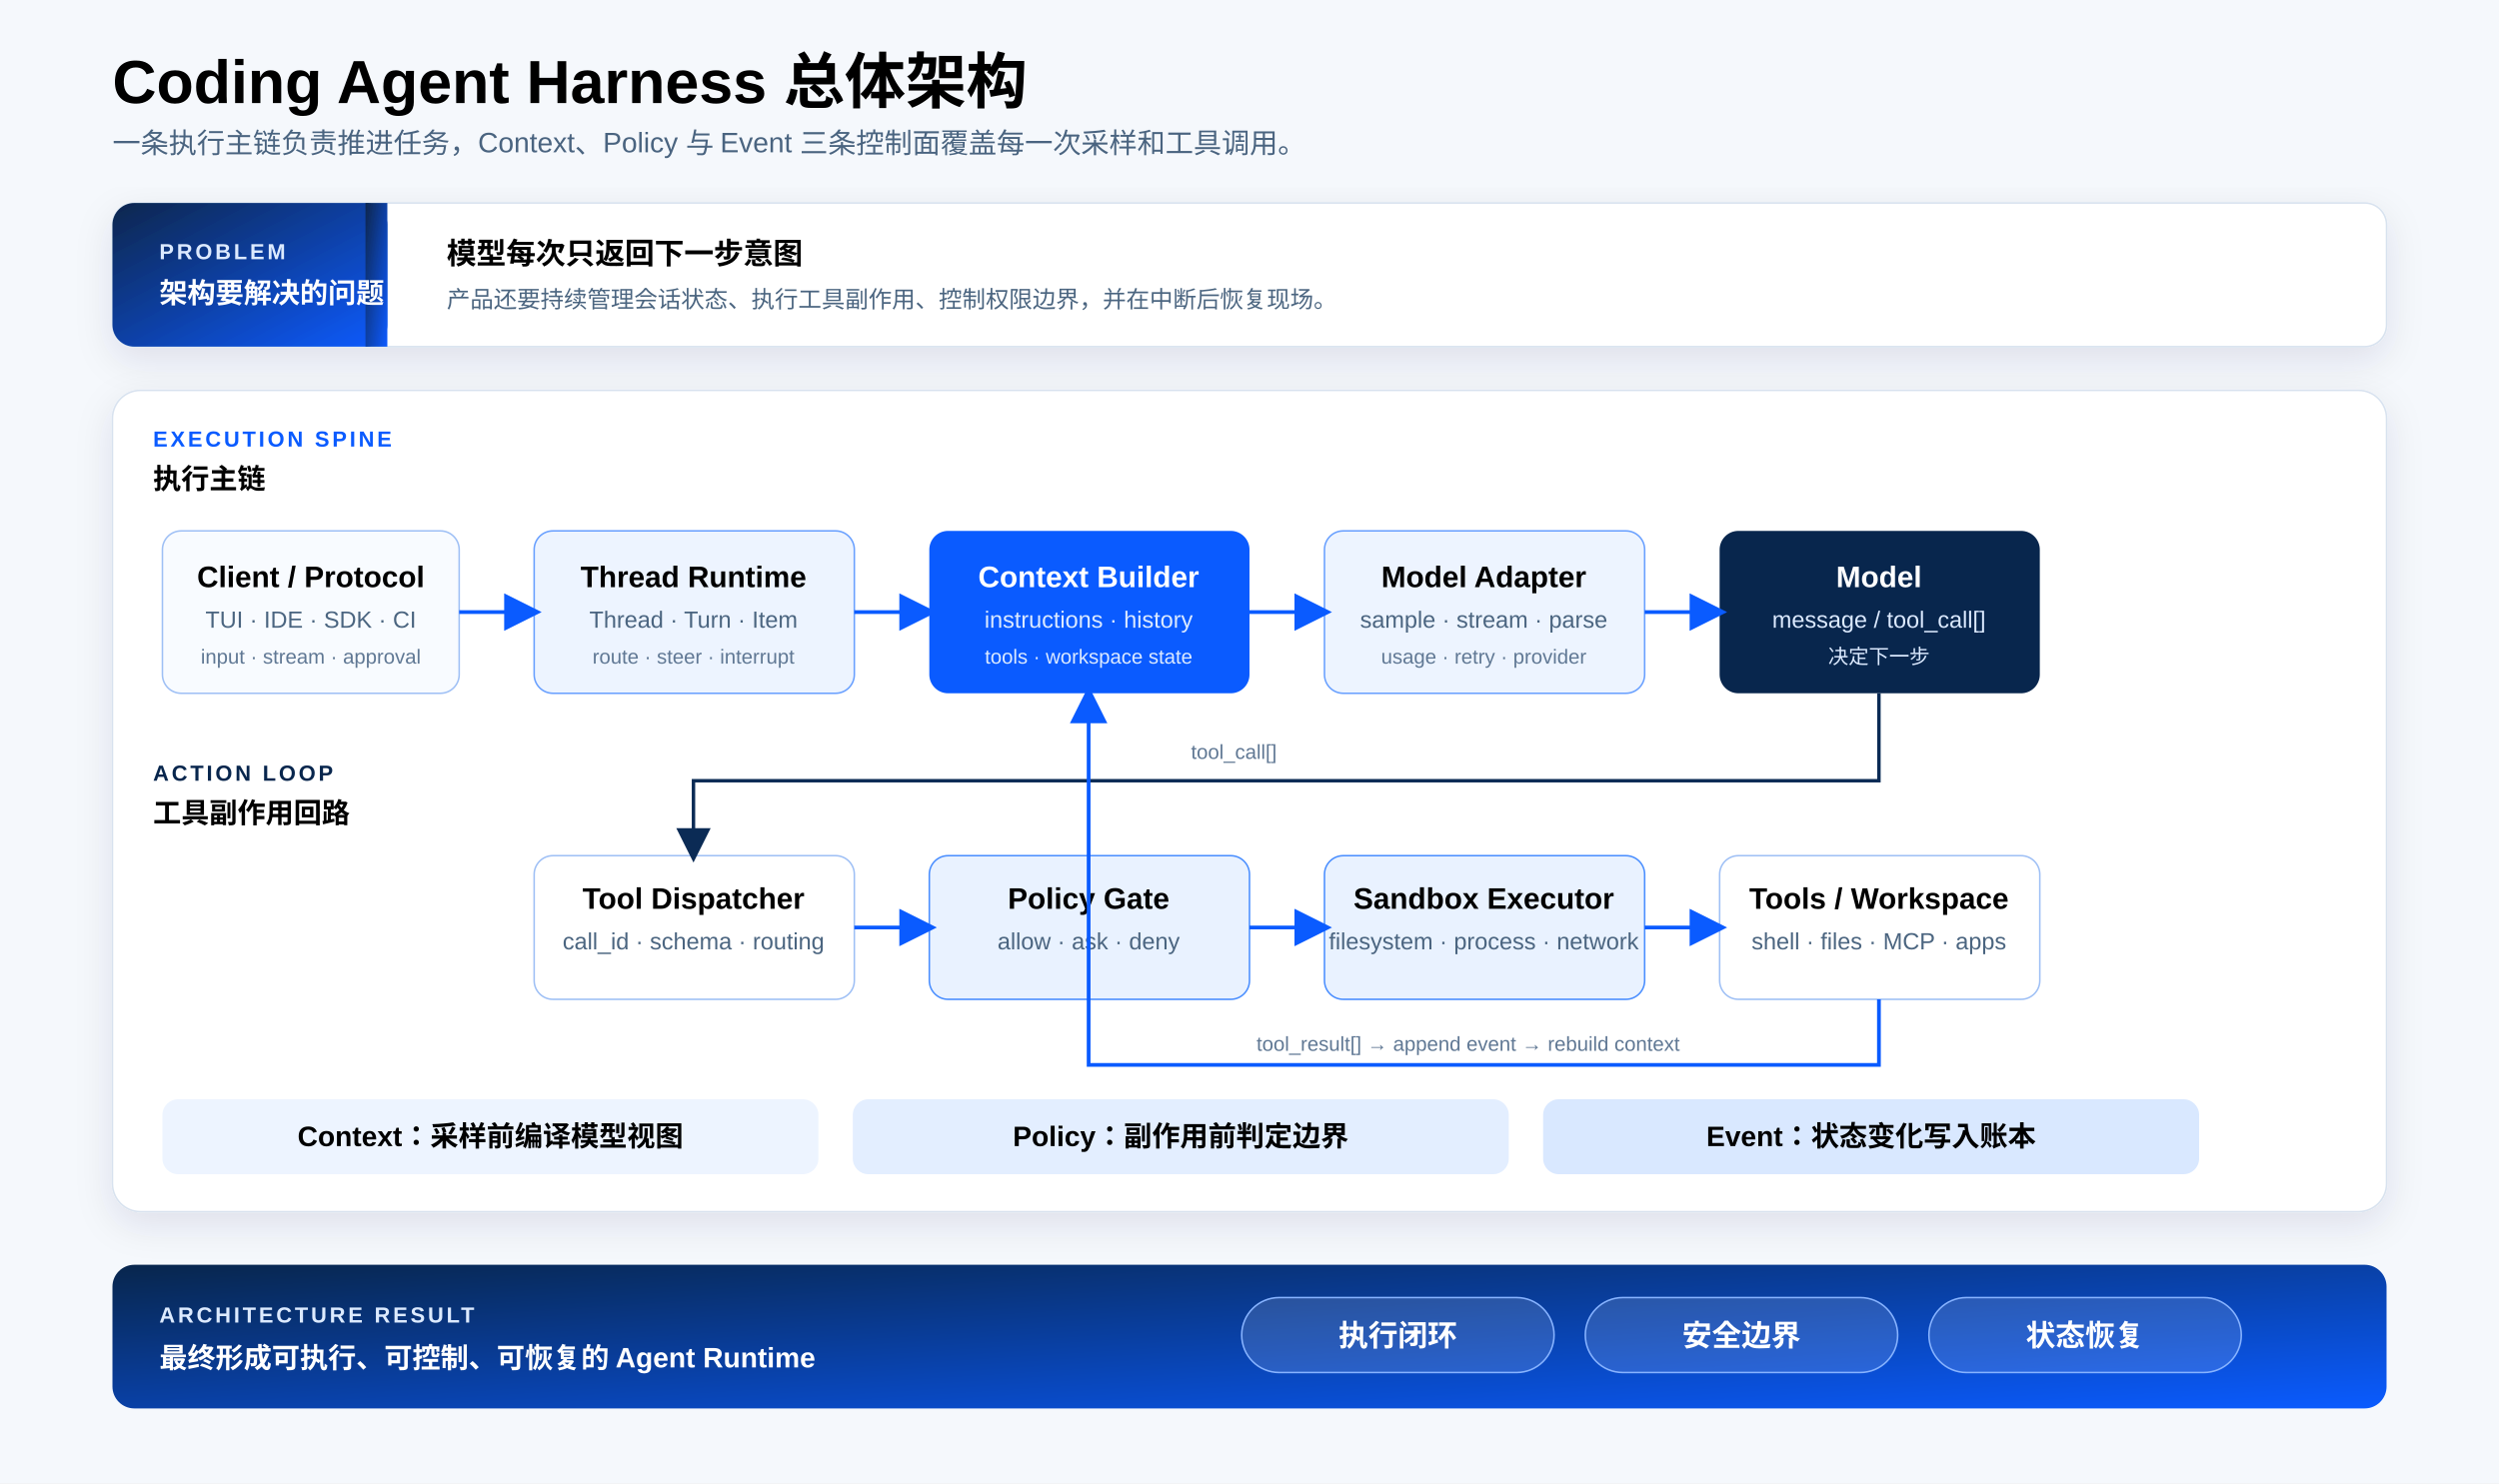
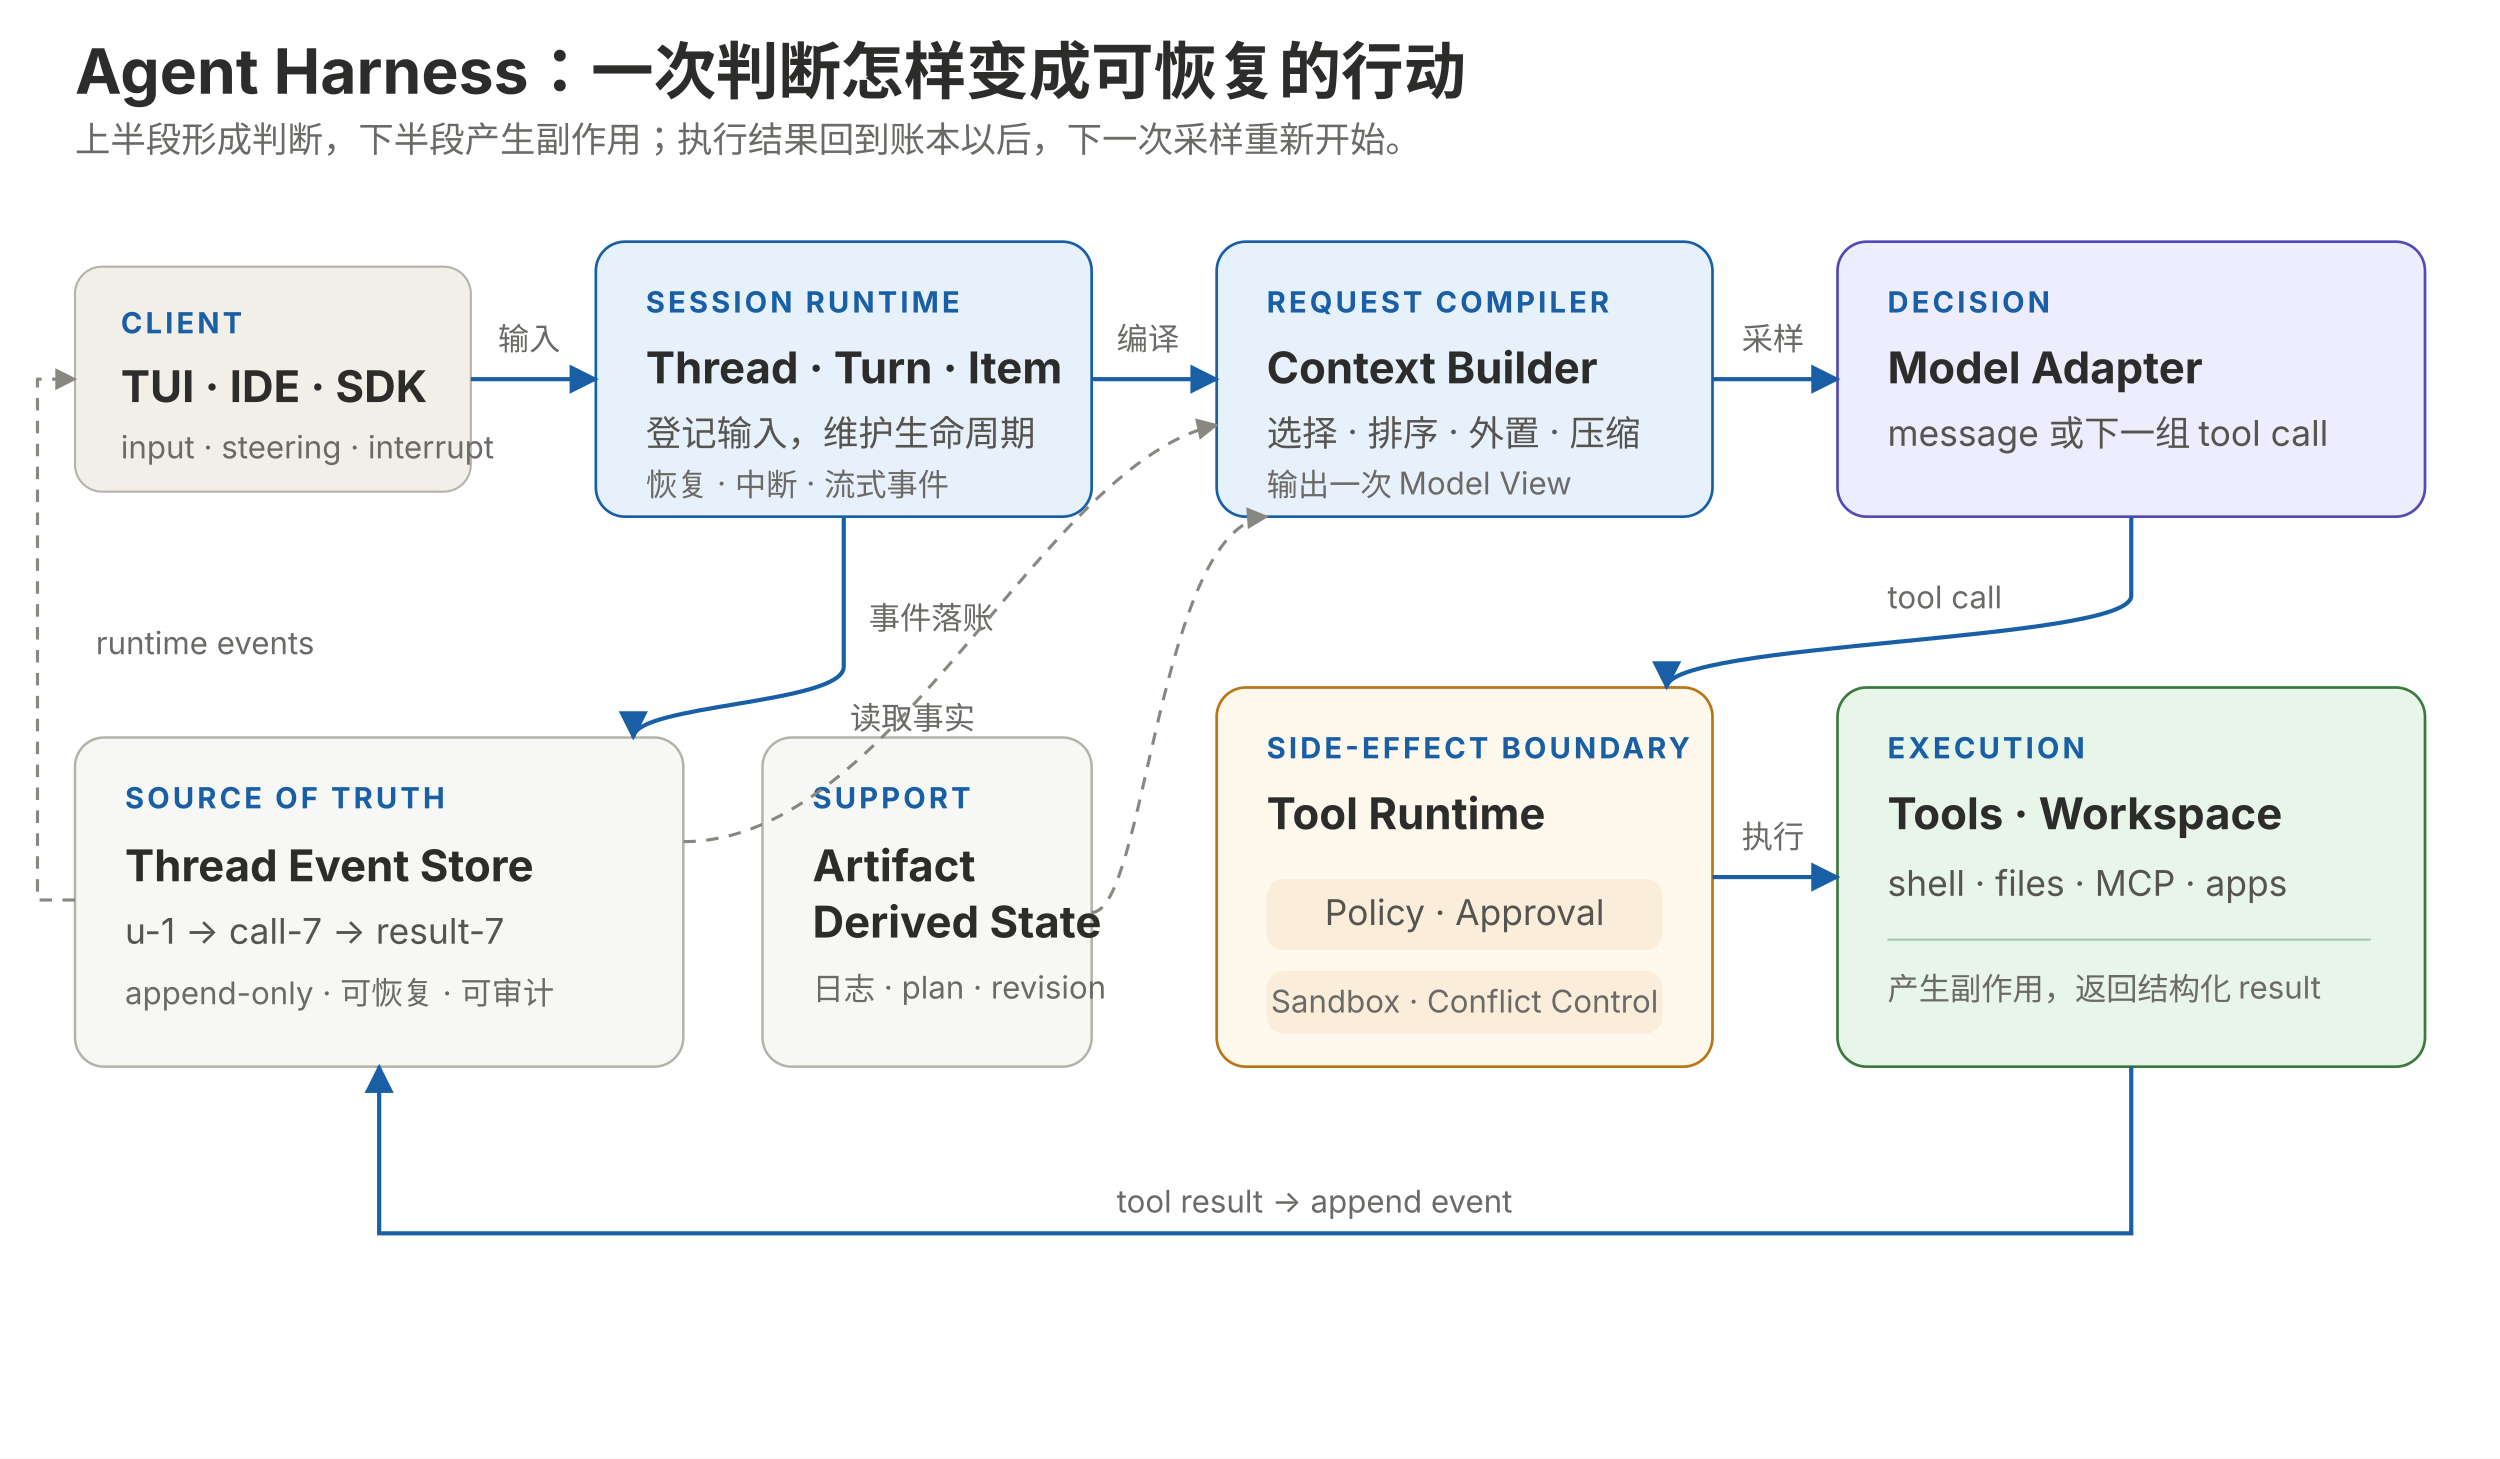
- <svg xmlns="http://www.w3.org/2000/svg" width="1600" height="950" viewBox="0 0 1600 950">
+ <svg xmlns="http://www.w3.org/2000/svg" width="1200" height="700" viewBox="0 0 1200 700" role="img" aria-labelledby="title desc">
  <defs>
-     <linearGradient id="hero" x1="0" y1="0" x2="1" y2="1">
-       <stop offset="0" stop-color="#08264d" />
-       <stop offset="1" stop-color="#0a5bff" />
-     </linearGradient>
-     <filter id="shadow" x="-20%" y="-20%" width="140%" height="150%">
-       <feDropShadow dx="0" dy="8" stdDeviation="12" flood-color="#062452" flood-opacity="0.10" />
-     </filter>
-     <marker id="arrow" markerWidth="10" markerHeight="10" refX="8" refY="5" orient="auto">
-       <path d="M0,0 L10,5 L0,10 Z" fill="#0a5bff" />
+     <marker id="arrowBlue" viewBox="0 0 10 10" refX="9" refY="5" markerWidth="7" markerHeight="7" orient="auto">
+       <path d="M0 0L10 5L0 10Z" fill="#185FA5" />
    </marker>
-     <marker id="arrowDark" markerWidth="10" markerHeight="10" refX="8" refY="5" orient="auto">
-       <path d="M0,0 L10,5 L0,10 Z" fill="#0b2b55" />
+     <marker id="arrowGray" viewBox="0 0 10 10" refX="9" refY="5" markerWidth="7" markerHeight="7" orient="auto">
+       <path d="M0 0L10 5L0 10Z" fill="#888780" />
    </marker>
-     <style>
-       text{font-family:-apple-system,BlinkMacSystemFont,"Segoe UI","PingFang SC","Microsoft YaHei",Arial,sans-serif}.title{font-size:39px;font-weight:760}.subtitle{font-size:18px;fill:#4a6480}.eyebrow{font-size:14px;font-weight:750;letter-spacing:1.8px}.section{font-size:18px;font-weight:760}.cardTitle{font-size:19px;font-weight:760}.body{font-size:15px;fill:#4b6580}.tiny{font-size:13px;fill:#607894}.white{fill:#fff}.whiteSoft{fill:#dceaff}.blue{fill:#0a5bff}.navy{fill:#08264d}.line{fill:none;stroke:#0a5bff;stroke-width:2.4;marker-end:url(#arrow)}.lineDark{fill:none;stroke:#0b2b55;stroke-width:2.2;marker-end:url(#arrowDark)}
-     </style>
+     <style>text{font-family:-apple-system,BlinkMacSystemFont,"PingFang SC","Microsoft YaHei",sans-serif}.title{font-size:30px;font-weight:700;fill:#2C2C2A}.sub{font-size:17px;fill:#6B6A66}.label{font-size:14px;font-weight:700;letter-spacing:1.5px;fill:#185FA5}.head{font-size:21px;font-weight:700;fill:#2C2C2A}.body{font-size:17px;fill:#55544F}.small{font-size:15px;fill:#6B6A66}.white{fill:#fff}.line{fill:none;stroke:#185FA5;stroke-width:2;marker-end:url(#arrowBlue)}.event{fill:none;stroke:#888780;stroke-width:1.5;stroke-dasharray:6 5;marker-end:url(#arrowGray)}</style>
  </defs>
-   <rect width="1600" height="950" fill="#f5f8fc" />
-   <text x="72" y="66" class="title">Coding Agent Harness 总体架构</text>
-   <text x="72" y="98" class="subtitle">一条执行主链负责推进任务，Context、Policy 与 Event 三条控制面覆盖每一次采样和工具调用。</text>
-   <g filter="url(#shadow)">
-     <rect x="72" y="130" width="1456" height="92" rx="14" fill="#fff" stroke="#d8e2ef" />
-     <rect x="72" y="130" width="176" height="92" rx="14" fill="url(#hero)" />
-     <path d="M234 130 H248 V222 H234" fill="url(#hero)" />
-   </g>
-   <text x="102" y="166" class="eyebrow whiteSoft">PROBLEM</text>
-   <text x="102" y="194" class="section white">架构要解决的问题</text>
-   <text x="286" y="169" class="cardTitle">模型每次只返回下一步意图</text>
-   <text x="286" y="197" class="body">产品还要持续管理会话状态、执行工具副作用、控制权限边界，并在中断后恢复现场。</text>
-   <rect x="72" y="250" width="1456" height="526" rx="18" fill="#fff" stroke="#d8e2ef" filter="url(#shadow)" />
-   <text x="98" y="286" class="eyebrow blue">EXECUTION SPINE</text>
-   <text x="98" y="313" class="section">执行主链</text>
-   <g>
-     <rect x="104" y="340" width="190" height="104" rx="12" fill="#f8fbff" stroke="#9fc0f5" />
-     <text x="199" y="376" text-anchor="middle" class="cardTitle">Client / Protocol</text>
-     <text x="199" y="402" text-anchor="middle" class="body">TUI · IDE · SDK · CI</text>
-     <text x="199" y="425" text-anchor="middle" class="tiny">input · stream · approval</text>
-     <rect x="342" y="340" width="205" height="104" rx="12" fill="#edf4ff" stroke="#69a0ff" />
-     <text x="444" y="376" text-anchor="middle" class="cardTitle">Thread Runtime</text>
-     <text x="444" y="402" text-anchor="middle" class="body">Thread · Turn · Item</text>
-     <text x="444" y="425" text-anchor="middle" class="tiny">route · steer · interrupt</text>
-     <rect x="595" y="340" width="205" height="104" rx="12" fill="#0a5bff" />
-     <text x="697" y="376" text-anchor="middle" class="cardTitle white">Context Builder</text>
-     <text x="697" y="402" text-anchor="middle" class="body whiteSoft">instructions · history</text>
-     <text x="697" y="425" text-anchor="middle" class="tiny whiteSoft">tools · workspace state</text>
-     <rect x="848" y="340" width="205" height="104" rx="12" fill="#edf4ff" stroke="#69a0ff" />
-     <text x="950" y="376" text-anchor="middle" class="cardTitle">Model Adapter</text>
-     <text x="950" y="402" text-anchor="middle" class="body">sample · stream · parse</text>
-     <text x="950" y="425" text-anchor="middle" class="tiny">usage · retry · provider</text>
-     <rect x="1101" y="340" width="205" height="104" rx="12" fill="#08264d" />
-     <text x="1203" y="376" text-anchor="middle" class="cardTitle white">Model</text>
-     <text x="1203" y="402" text-anchor="middle" class="body whiteSoft">message / tool_call[]</text>
-     <text x="1203" y="425" text-anchor="middle" class="tiny whiteSoft">决定下一步</text>
-     <path d="M294 392 H342" class="line" />
-     <path d="M547 392 H595" class="line" />
-     <path d="M800 392 H848" class="line" />
-     <path d="M1053 392 H1101" class="line" />
-   </g>
-   <text x="98" y="500" class="eyebrow navy">ACTION LOOP</text>
-   <text x="98" y="527" class="section">工具副作用回路</text>
-   <g>
-     <rect x="342" y="548" width="205" height="92" rx="12" fill="#fff" stroke="#9fc0f5" />
-     <text x="444" y="582" text-anchor="middle" class="cardTitle">Tool Dispatcher</text>
-     <text x="444" y="608" text-anchor="middle" class="body">call_id · schema · routing</text>
-     <rect x="595" y="548" width="205" height="92" rx="12" fill="#e9f2ff" stroke="#4b8fff" />
-     <text x="697" y="582" text-anchor="middle" class="cardTitle">Policy Gate</text>
-     <text x="697" y="608" text-anchor="middle" class="body">allow · ask · deny</text>
-     <rect x="848" y="548" width="205" height="92" rx="12" fill="#e9f2ff" stroke="#4b8fff" />
-     <text x="950" y="582" text-anchor="middle" class="cardTitle">Sandbox Executor</text>
-     <text x="950" y="608" text-anchor="middle" class="body">filesystem · process · network</text>
-     <rect x="1101" y="548" width="205" height="92" rx="12" fill="#fff" stroke="#9fc0f5" />
-     <text x="1203" y="582" text-anchor="middle" class="cardTitle">Tools / Workspace</text>
-     <text x="1203" y="608" text-anchor="middle" class="body">shell · files · MCP · apps</text>
-     <path d="M1203 444 V500 H444 V548" class="lineDark" />
-     <text x="790" y="486" text-anchor="middle" class="tiny">tool_call[]</text>
-     <path d="M547 594 H595" class="line" />
-     <path d="M800 594 H848" class="line" />
-     <path d="M1053 594 H1101" class="line" />
-     <path d="M1203 640 V682 H697 V444" class="line" />
-     <text x="940" y="673" text-anchor="middle" class="tiny">tool_result[] → append event → rebuild context</text>
-   </g>
-   <g>
-     <rect x="104" y="704" width="420" height="48" rx="10" fill="#edf4ff" />
-     <rect x="546" y="704" width="420" height="48" rx="10" fill="#e3eeff" />
-     <rect x="988" y="704" width="420" height="48" rx="10" fill="#d9e8ff" />
-     <text x="314" y="734" text-anchor="middle" class="section">Context：采样前编译模型视图</text>
-     <text x="756" y="734" text-anchor="middle" class="section">Policy：副作用前判定边界</text>
-     <text x="1198" y="734" text-anchor="middle" class="section">Event：状态变化写入账本</text>
-   </g>
-   <rect x="72" y="810" width="1456" height="92" rx="14" fill="url(#hero)" />
-   <text x="102" y="847" class="eyebrow whiteSoft">ARCHITECTURE RESULT</text>
-   <text x="102" y="876" class="section white">最终形成可执行、可控制、可恢复的 Agent Runtime</text>
-   <g>
-     <rect x="795" y="831" width="200" height="48" rx="24" fill="#fff" fill-opacity=".13" stroke="#87b3ff" />
-     <rect x="1015" y="831" width="200" height="48" rx="24" fill="#fff" fill-opacity=".13" stroke="#87b3ff" />
-     <rect x="1235" y="831" width="200" height="48" rx="24" fill="#fff" fill-opacity=".13" stroke="#87b3ff" />
-     <text x="895" y="862" text-anchor="middle" class="cardTitle white">执行闭环</text>
-     <text x="1115" y="862" text-anchor="middle" class="cardTitle white">安全边界</text>
-     <text x="1335" y="862" text-anchor="middle" class="cardTitle white">状态恢复</text>
-   </g>
+   <rect width="1200" height="700" fill="#fff" />
+   <text x="36" y="45" class="title">Agent Harness：一次判断怎样变成可恢复的行动</text>
+   <text x="36" y="73" class="sub">上半段形成判断，下半段产生副作用；执行结果回到账本以后，下一次采样重新开始。</text>
+   <rect x="36" y="128" width="190" height="108" rx="13" fill="#F1EFE8" stroke="#B4B2A9" />
+   <text x="58" y="160" class="label" fill="#5F5E5A">CLIENT</text>
+   <text x="58" y="193" class="head">TUI · IDE · SDK</text>
+   <text x="58" y="220" class="small">input · steering · interrupt</text>
+   <rect x="286" y="116" width="238" height="132" rx="14" fill="#E6F1FB" stroke="#185FA5" stroke-width="1.3" />
+   <text x="310" y="150" class="label">SESSION RUNTIME</text>
+   <text x="310" y="184" class="head">Thread · Turn · Item</text>
+   <text x="310" y="214" class="body">登记输入，维护生命周期</text>
+   <text x="310" y="238" class="small">恢复 · 中断 · 流式事件</text>
+   <rect x="584" y="116" width="238" height="132" rx="14" fill="#E6F1FB" stroke="#185FA5" stroke-width="1.3" />
+   <text x="608" y="150" class="label">REQUEST COMPILER</text>
+   <text x="608" y="184" class="head">Context Builder</text>
+   <text x="608" y="214" class="body">选择 · 排序 · 外置 · 压缩</text>
+   <text x="608" y="238" class="small">输出一次 Model View</text>
+   <rect x="882" y="116" width="282" height="132" rx="14" fill="#EEEDFE" stroke="#534AB7" stroke-width="1.3" />
+   <text x="906" y="150" class="label" fill="#534AB7">DECISION</text>
+   <text x="906" y="184" class="head">Model Adapter</text>
+   <text x="906" y="214" class="body">message 或下一组 tool call</text>
+   <rect x="36" y="354" width="292" height="158" rx="14" fill="#F7F7F5" stroke="#B4B2A9" stroke-width="1.2" />
+   <text x="60" y="388" class="label">SOURCE OF TRUTH</text>
+   <text x="60" y="423" class="head">Thread Event Store</text>
+   <text x="60" y="453" class="body">u-1 → call-7 → result-7</text>
+   <text x="60" y="482" class="small">append-only · 可恢复 · 可审计</text>
+   <rect x="366" y="354" width="158" height="158" rx="14" fill="#F7F7F5" stroke="#B4B2A9" stroke-width="1.2" />
+   <text x="390" y="388" class="label">SUPPORT</text>
+   <text x="390" y="423" class="head">Artifact</text>
+   <text x="390" y="450" class="head">Derived State</text>
+   <text x="390" y="480" class="small">日志 · plan · revision</text>
+   <rect x="584" y="330" width="238" height="182" rx="14" fill="#FFF8ED" stroke="#BA7517" stroke-width="1.3" />
+   <text x="608" y="364" class="label" fill="#854F0B">SIDE-EFFECT BOUNDARY</text>
+   <text x="608" y="398" class="head">Tool Runtime</text>
+   <rect x="608" y="422" width="190" height="34" rx="8" fill="#FAEEDA" />
+   <text x="703" y="444" text-anchor="middle" class="body">Policy · Approval</text>
+   <rect x="608" y="466" width="190" height="30" rx="8" fill="#FAEEDA" />
+   <text x="703" y="486" text-anchor="middle" class="small">Sandbox · Conflict Control</text>
+   <rect x="882" y="330" width="282" height="182" rx="14" fill="#E8F5E9" stroke="#3B7A3F" stroke-width="1.3" />
+   <text x="906" y="364" class="label" fill="#2E7D32">EXECUTION</text>
+   <text x="906" y="398" class="head">Tools · Workspace</text>
+   <text x="906" y="430" class="body">shell · files · MCP · apps</text>
+   <line x1="906" y1="451" x2="1138" y2="451" stroke="#A7C8A9" />
+   <text x="906" y="480" class="small">产生副作用，返回结构化 result</text>
+   <path d="M226 182H286" class="line" />
+   <text x="239" y="168" class="small">输入</text>
+   <path d="M524 182H584" class="line" />
+   <text x="536" y="168" class="small">编译</text>
+   <path d="M822 182H882" class="line" />
+   <text x="836" y="168" class="small">采样</text>
+   <path d="M1023 248V286C1023 308 800 308 800 330" class="line" />
+   <text x="906" y="292" class="small">tool call</text>
+   <path d="M822 421H882" class="line" />
+   <text x="836" y="407" class="small">执行</text>
+   <path d="M1023 512V592H182V512" class="line" />
+   <text x="536" y="582" class="small">tool result → append event</text>
+   <path d="M405 248V320C405 338 304 338 304 354" class="line" />
+   <text x="417" y="302" class="small">事件落账</text>
+   <path d="M328 404C430 404 500 222 584 204" class="event" />
+   <text x="408" y="350" class="small">读取事实</text>
+   <path d="M524 438C550 438 556 252 608 248" class="event" />
+   <path d="M36 432H18V182H36" class="event" />
+   <text x="46" y="314" class="small">runtime events</text>
</svg>
